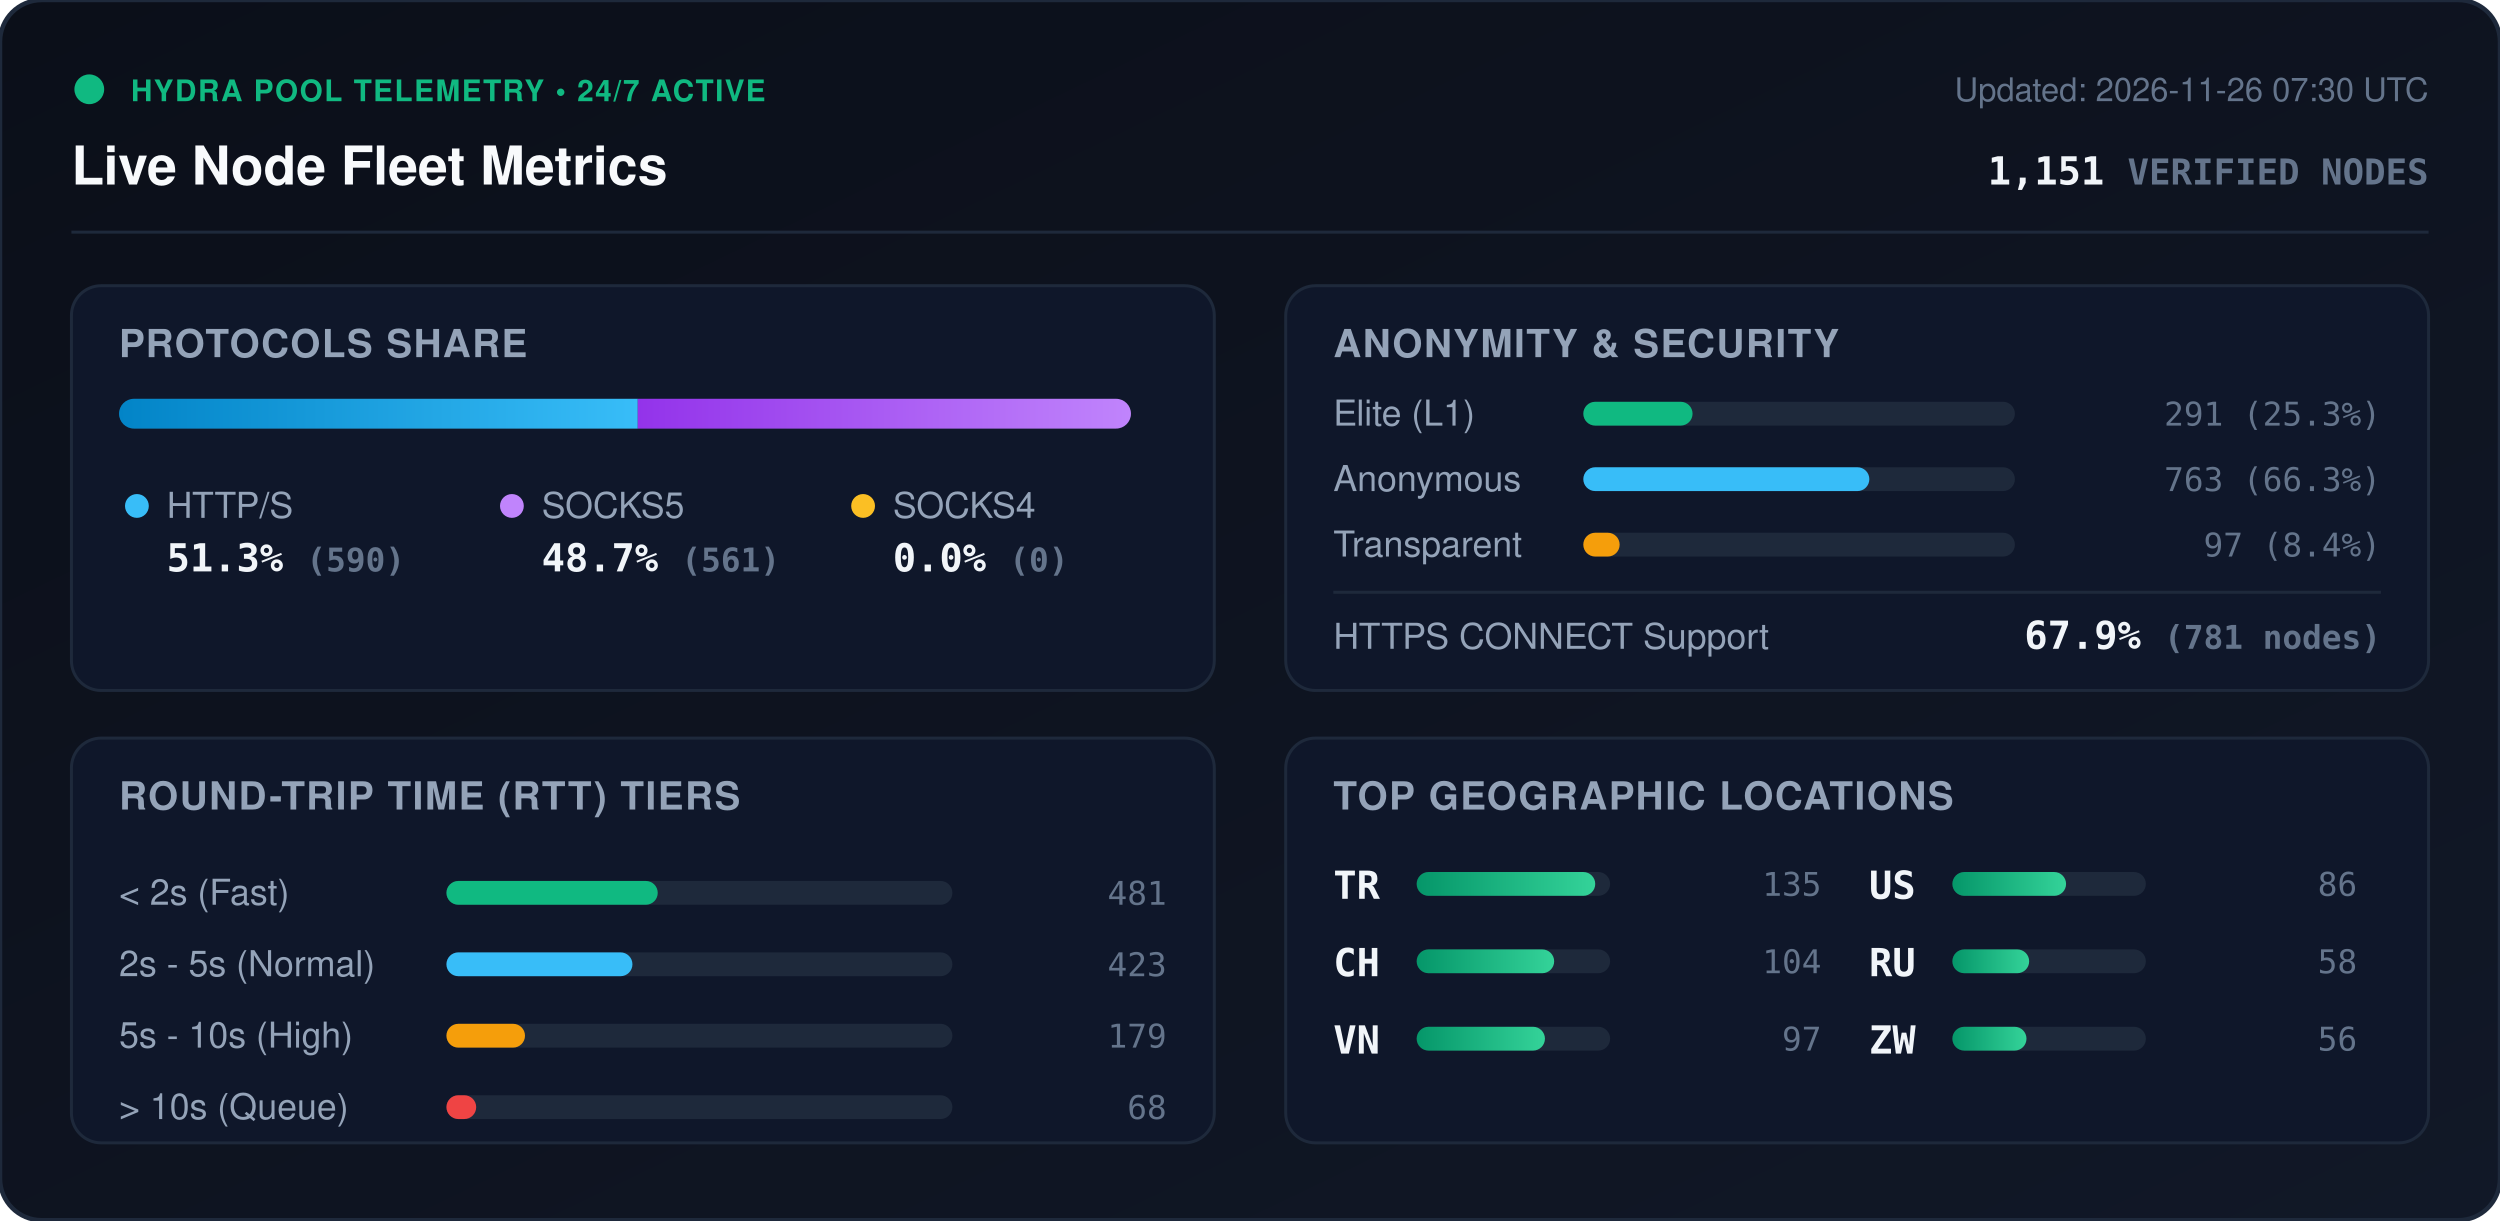
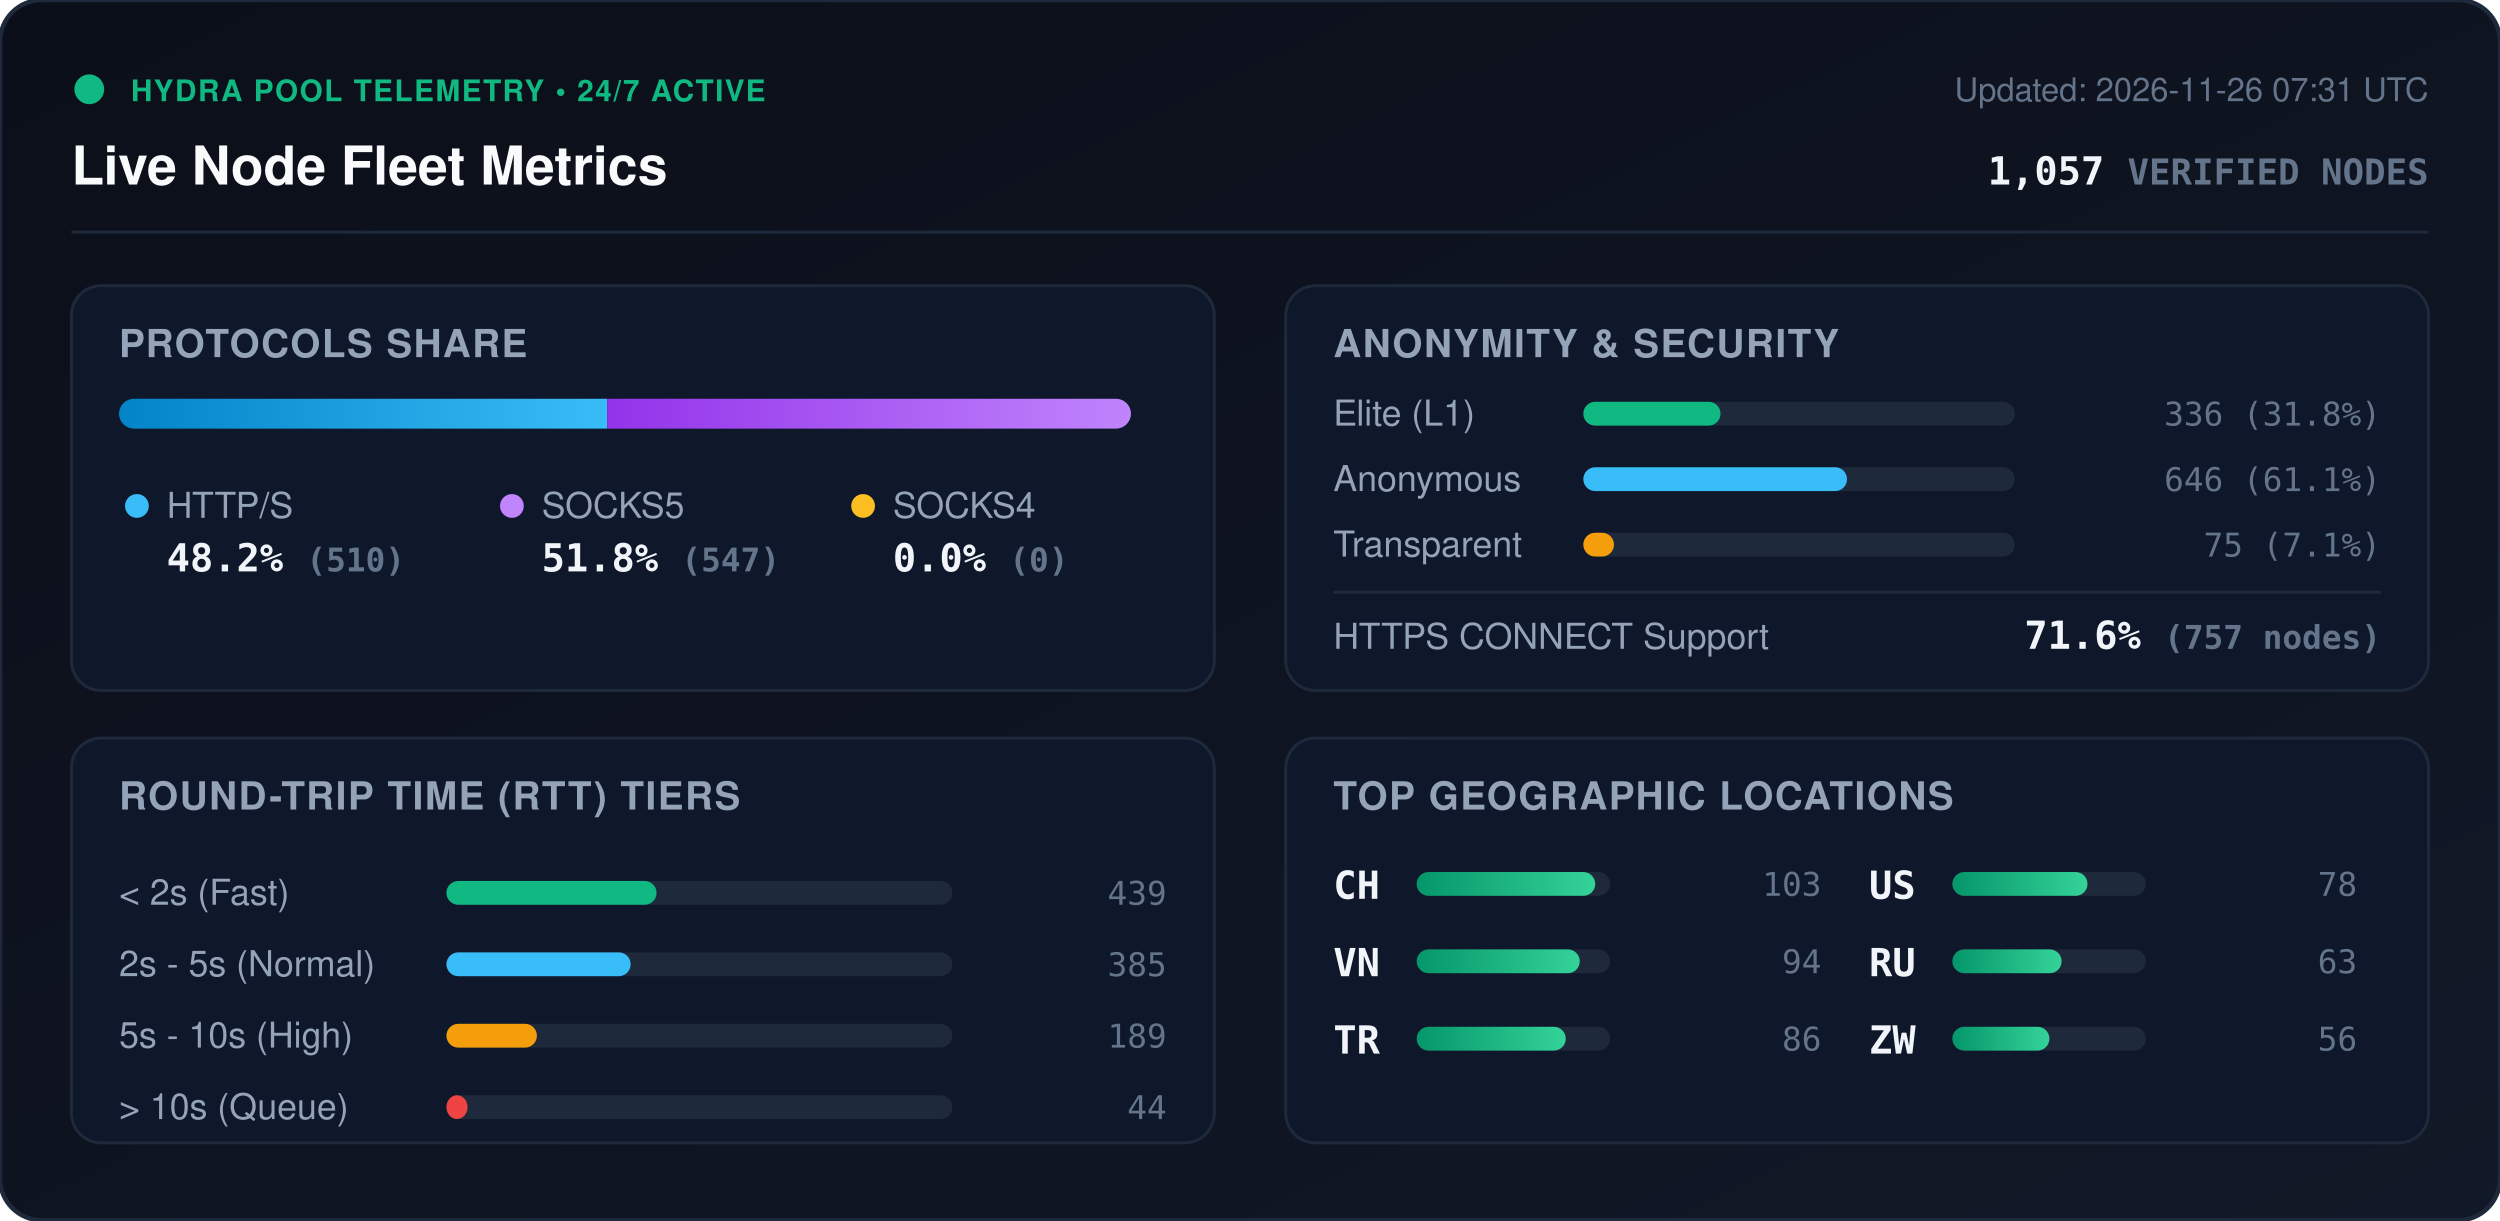
<svg xmlns="http://www.w3.org/2000/svg" viewBox="0 0 840 410" width="840" height="410" style="max-width: 100%; height: auto;">
  <defs>
    <linearGradient id="bg" x1="0%" y1="0%" x2="100%" y2="100%">
      <stop offset="0%" stop-color="#0b0f19" />
      <stop offset="100%" stop-color="#111827" />
    </linearGradient>
    <linearGradient id="bar-http" x1="0%" y1="0%" x2="100%" y2="0%">
      <stop offset="0%" stop-color="#0284c7" />
      <stop offset="100%" stop-color="#38bdf8" />
    </linearGradient>
    <linearGradient id="bar-socks5" x1="0%" y1="0%" x2="100%" y2="0%">
      <stop offset="0%" stop-color="#9333ea" />
      <stop offset="100%" stop-color="#c084fc" />
    </linearGradient>
    <linearGradient id="bar-socks4" x1="0%" y1="0%" x2="100%" y2="0%">
      <stop offset="0%" stop-color="#d97706" />
      <stop offset="100%" stop-color="#fbbf24" />
    </linearGradient>
    <linearGradient id="bar-green" x1="0%" y1="0%" x2="100%" y2="0%">
      <stop offset="0%" stop-color="#059669" />
      <stop offset="100%" stop-color="#34d399" />
    </linearGradient>
    <clipPath id="prog-track-clip">
      <rect width="340.0" height="10" rx="5" />
    </clipPath>
    <style>
      .title { font: 700 18px -apple-system, BlinkMacSystemFont, 'Segoe UI', Helvetica, Arial, sans-serif; fill: #f8fafc; }
      .sub { font: 500 11px -apple-system, BlinkMacSystemFont, 'Segoe UI', Helvetica, Arial, sans-serif; fill: #64748b; }
      .section-hdr { font: 600 13px -apple-system, BlinkMacSystemFont, 'Segoe UI', Helvetica, Arial, sans-serif; fill: #94a3b8; letter-spacing: 0.5px; }
      .metric-val { font: 700 13px -apple-system, BlinkMacSystemFont, 'Segoe UI', Helvetica, Arial, sans-serif; fill: #f1f5f9; }
      .metric-lbl { font: 500 12px -apple-system, BlinkMacSystemFont, 'Segoe UI', Helvetica, Arial, sans-serif; fill: #94a3b8; }
      .badge-txt { font: 700 10px -apple-system, BlinkMacSystemFont, 'Segoe UI', Helvetica, Arial, sans-serif; fill: #10b981; letter-spacing: 0.5px; }
      .mono { font-family: ui-monospace, SFMono-Regular, Menlo, Monaco, Consolas, monospace; }
      .pulse { animation: beacon 2s infinite ease-in-out; }
      @keyframes beacon { 0%, 100% { opacity: 1; } 50% { opacity: 0.35; } }
    </style>
  </defs>
  <rect width="840" height="410" rx="14" fill="url(#bg)" stroke="#1e293b" stroke-width="1.5" />
  <g transform="translate(24, 24)">
    <circle cx="6" cy="6" r="5" fill="#10b981" class="pulse" />
    <text x="20" y="10" class="badge-txt">HYDRA POOL TELEMETRY • 24/7 ACTIVE</text>
    <text x="0" y="38" class="title">Live Node Fleet Metrics</text>
-     <text x="792" y="10" text-anchor="end" class="sub">Updated: 2026-11-26 07:30 UTC</text>
-     <text x="792" y="38" text-anchor="end" class="metric-val mono" fill="#38bdf8">1,151 <tspan font-size="12" fill="#64748b">VERIFIED NODES</tspan>
+     <text x="792" y="10" text-anchor="end" class="sub">Updated: 2026-11-26 07:31 UTC</text>
+     <text x="792" y="38" text-anchor="end" class="metric-val mono" fill="#38bdf8">1,057 <tspan font-size="12" fill="#64748b">VERIFIED NODES</tspan>
    </text>
  </g>
  <line x1="24" y1="78" x2="816" y2="78" stroke="#1e293b" stroke-width="1" />
  <g transform="translate(24, 96)">
    <rect width="384" height="136" rx="10" fill="#0f172a" stroke="#1e293b" />
    <text x="16" y="24" class="section-hdr">PROTOCOLS SHARE</text>
    <g transform="translate(16, 38)">
      <rect width="340.0" height="10" rx="5" fill="#1e293b" />
      <g clip-path="url(#prog-track-clip)">
-         <rect x="0" width="174.3" height="10" fill="url(#bar-http)" />
-         <rect x="174.3" width="165.7" height="10" fill="url(#bar-socks5)" />
+         <rect x="0" width="164.0" height="10" fill="url(#bar-http)" />
+         <rect x="164.0" width="176.0" height="10" fill="url(#bar-socks5)" />
        <rect x="340.0" width="0.0" height="10" fill="url(#bar-socks4)" />
      </g>
    </g>
    <g transform="translate(16, 68)">
      <circle cx="6" cy="6" r="4" fill="#38bdf8" />
      <text x="16" y="10" class="metric-lbl">HTTP/S</text>
-       <text x="16" y="28" class="metric-val mono">51.3% <tspan font-size="11" fill="#64748b">(590)</tspan>
+       <text x="16" y="28" class="metric-val mono">48.2% <tspan font-size="11" fill="#64748b">(510)</tspan>
      </text>
      <circle cx="132" cy="6" r="4" fill="#c084fc" />
      <text x="142" y="10" class="metric-lbl">SOCKS5</text>
-       <text x="142" y="28" class="metric-val mono">48.7% <tspan font-size="11" fill="#64748b">(561)</tspan>
+       <text x="142" y="28" class="metric-val mono">51.8% <tspan font-size="11" fill="#64748b">(547)</tspan>
      </text>
      <circle cx="250" cy="6" r="4" fill="#fbbf24" />
      <text x="260" y="10" class="metric-lbl">SOCKS4</text>
      <text x="260" y="28" class="metric-val mono">0.0% <tspan font-size="11" fill="#64748b">(0)</tspan>
      </text>
    </g>
  </g>
  <g transform="translate(432, 96)">
    <rect width="384" height="136" rx="10" fill="#0f172a" stroke="#1e293b" />
    <text x="16" y="24" class="section-hdr">ANONYMITY &amp; SECURITY</text>
    <text x="16" y="47" class="metric-lbl">Elite (L1)</text>
    <rect x="100" y="39" width="145.0" height="8" rx="4" fill="#1e293b" />
-     <rect x="100" y="39" width="36.7" height="8" rx="4" fill="#10b981" />
-     <text x="368" y="47" text-anchor="end" class="mono sub" fill="#e2e8f0">291 (25.3%)</text>
+     <rect x="100" y="39" width="46.1" height="8" rx="4" fill="#10b981" />
+     <text x="368" y="47" text-anchor="end" class="mono sub" fill="#e2e8f0">336 (31.8%)</text>
    <text x="16" y="69" class="metric-lbl">Anonymous</text>
    <rect x="100" y="61" width="145.0" height="8" rx="4" fill="#1e293b" />
-     <rect x="100" y="61" width="96.1" height="8" rx="4" fill="#38bdf8" />
-     <text x="368" y="69" text-anchor="end" class="mono sub" fill="#e2e8f0">763 (66.3%)</text>
+     <rect x="100" y="61" width="88.6" height="8" rx="4" fill="#38bdf8" />
+     <text x="368" y="69" text-anchor="end" class="mono sub" fill="#e2e8f0">646 (61.1%)</text>
    <text x="16" y="91" class="metric-lbl">Transparent</text>
    <rect x="100" y="83" width="145.0" height="8" rx="4" fill="#1e293b" />
-     <rect x="100" y="83" width="12.2" height="8" rx="4" fill="#f59e0b" />
-     <text x="368" y="91" text-anchor="end" class="mono sub" fill="#e2e8f0">97 (8.4%)</text>
+     <rect x="100" y="83" width="10.3" height="8" rx="4" fill="#f59e0b" />
+     <text x="368" y="91" text-anchor="end" class="mono sub" fill="#e2e8f0">75 (7.1%)</text>
    <line x1="16" y1="103" x2="368" y2="103" stroke="#1e293b" stroke-width="1" />
    <text x="16" y="122" class="metric-lbl">HTTPS CONNECT Support</text>
-     <text x="368" y="122" text-anchor="end" class="metric-val mono" fill="#34d399">67.9% <tspan font-size="11" fill="#64748b">(781 nodes)</tspan>
+     <text x="368" y="122" text-anchor="end" class="metric-val mono" fill="#34d399">71.6% <tspan font-size="11" fill="#64748b">(757 nodes)</tspan>
    </text>
  </g>
  <g transform="translate(24, 248)">
    <rect width="384" height="136" rx="10" fill="#0f172a" stroke="#1e293b" />
    <text x="16" y="24" class="section-hdr">ROUND-TRIP TIME (RTT) TIERS</text>
    <g transform="translate(16, 42)">
      <text x="0" y="14" class="metric-lbl">&lt; 2s (Fast)</text>
      <rect x="110" y="6" width="170" height="8" rx="4" fill="#1e293b" />
-       <rect x="110" y="6" width="71.0" height="8" rx="4" fill="#10b981" />
-       <text x="352" y="14" text-anchor="end" class="mono sub">481</text>
+       <rect x="110" y="6" width="70.6" height="8" rx="4" fill="#10b981" />
+       <text x="352" y="14" text-anchor="end" class="mono sub">439</text>
      <text x="0" y="38" class="metric-lbl">2s - 5s (Normal)</text>
      <rect x="110" y="30" width="170" height="8" rx="4" fill="#1e293b" />
-       <rect x="110" y="30" width="62.5" height="8" rx="4" fill="#38bdf8" />
-       <text x="352" y="38" text-anchor="end" class="mono sub">423</text>
+       <rect x="110" y="30" width="61.9" height="8" rx="4" fill="#38bdf8" />
+       <text x="352" y="38" text-anchor="end" class="mono sub">385</text>
      <text x="0" y="62" class="metric-lbl">5s - 10s (High)</text>
      <rect x="110" y="54" width="170" height="8" rx="4" fill="#1e293b" />
-       <rect x="110" y="54" width="26.4" height="8" rx="4" fill="#f59e0b" />
-       <text x="352" y="62" text-anchor="end" class="mono sub">179</text>
+       <rect x="110" y="54" width="30.4" height="8" rx="4" fill="#f59e0b" />
+       <text x="352" y="62" text-anchor="end" class="mono sub">189</text>
      <text x="0" y="86" class="metric-lbl">&gt; 10s (Queue)</text>
      <rect x="110" y="78" width="170" height="8" rx="4" fill="#1e293b" />
-       <rect x="110" y="78" width="10.0" height="8" rx="4" fill="#ef4444" />
-       <text x="352" y="86" text-anchor="end" class="mono sub">68</text>
+       <rect x="110" y="78" width="7.1" height="8" rx="4" fill="#ef4444" />
+       <text x="352" y="86" text-anchor="end" class="mono sub">44</text>
    </g>
  </g>
  <g transform="translate(432, 248)">
    <rect width="384" height="136" rx="10" fill="#0f172a" stroke="#1e293b" />
    <text x="16" y="24" class="section-hdr">TOP GEOGRAPHIC LOCATIONS</text>
    <g transform="translate(16, 42)">
      <g transform="translate(0, 0)">
+         <text x="0" y="12" class="mono metric-val" font-size="12">CH</text>
+         <rect x="28" y="3" width="65" height="8" rx="4" fill="#1e293b" />
+         <rect x="28" y="3" width="60.0" height="8" rx="4" fill="url(#bar-green)" />
+         <text x="164" y="11" text-anchor="end" class="mono sub">103</text>
+       </g>
+       <g transform="translate(0, 26)">
+         <text x="0" y="12" class="mono metric-val" font-size="12">VN</text>
+         <rect x="28" y="3" width="65" height="8" rx="4" fill="#1e293b" />
+         <rect x="28" y="3" width="54.8" height="8" rx="4" fill="url(#bar-green)" />
+         <text x="164" y="11" text-anchor="end" class="mono sub">94</text>
+       </g>
+       <g transform="translate(0, 52)">
        <text x="0" y="12" class="mono metric-val" font-size="12">TR</text>
        <rect x="28" y="3" width="65" height="8" rx="4" fill="#1e293b" />
-         <rect x="28" y="3" width="60.0" height="8" rx="4" fill="url(#bar-green)" />
-         <text x="164" y="11" text-anchor="end" class="mono sub">135</text>
-       </g>
-       <g transform="translate(0, 26)">
-         <text x="0" y="12" class="mono metric-val" font-size="12">CH</text>
-         <rect x="28" y="3" width="65" height="8" rx="4" fill="#1e293b" />
-         <rect x="28" y="3" width="46.2" height="8" rx="4" fill="url(#bar-green)" />
-         <text x="164" y="11" text-anchor="end" class="mono sub">104</text>
-       </g>
-       <g transform="translate(0, 52)">
-         <text x="0" y="12" class="mono metric-val" font-size="12">VN</text>
-         <rect x="28" y="3" width="65" height="8" rx="4" fill="#1e293b" />
-         <rect x="28" y="3" width="43.1" height="8" rx="4" fill="url(#bar-green)" />
-         <text x="164" y="11" text-anchor="end" class="mono sub">97</text>
+         <rect x="28" y="3" width="50.1" height="8" rx="4" fill="url(#bar-green)" />
+         <text x="164" y="11" text-anchor="end" class="mono sub">86</text>
      </g>
      <g transform="translate(180, 0)">
        <text x="0" y="12" class="mono metric-val" font-size="12">US</text>
        <rect x="28" y="3" width="65" height="8" rx="4" fill="#1e293b" />
-         <rect x="28" y="3" width="38.2" height="8" rx="4" fill="url(#bar-green)" />
-         <text x="164" y="11" text-anchor="end" class="mono sub">86</text>
+         <rect x="28" y="3" width="45.4" height="8" rx="4" fill="url(#bar-green)" />
+         <text x="164" y="11" text-anchor="end" class="mono sub">78</text>
      </g>
      <g transform="translate(180, 26)">
        <text x="0" y="12" class="mono metric-val" font-size="12">RU</text>
        <rect x="28" y="3" width="65" height="8" rx="4" fill="#1e293b" />
-         <rect x="28" y="3" width="25.8" height="8" rx="4" fill="url(#bar-green)" />
-         <text x="164" y="11" text-anchor="end" class="mono sub">58</text>
+         <rect x="28" y="3" width="36.7" height="8" rx="4" fill="url(#bar-green)" />
+         <text x="164" y="11" text-anchor="end" class="mono sub">63</text>
      </g>
      <g transform="translate(180, 52)">
        <text x="0" y="12" class="mono metric-val" font-size="12">ZW</text>
        <rect x="28" y="3" width="65" height="8" rx="4" fill="#1e293b" />
-         <rect x="28" y="3" width="24.9" height="8" rx="4" fill="url(#bar-green)" />
+         <rect x="28" y="3" width="32.6" height="8" rx="4" fill="url(#bar-green)" />
        <text x="164" y="11" text-anchor="end" class="mono sub">56</text>
      </g>
    </g>
  </g>
</svg>
